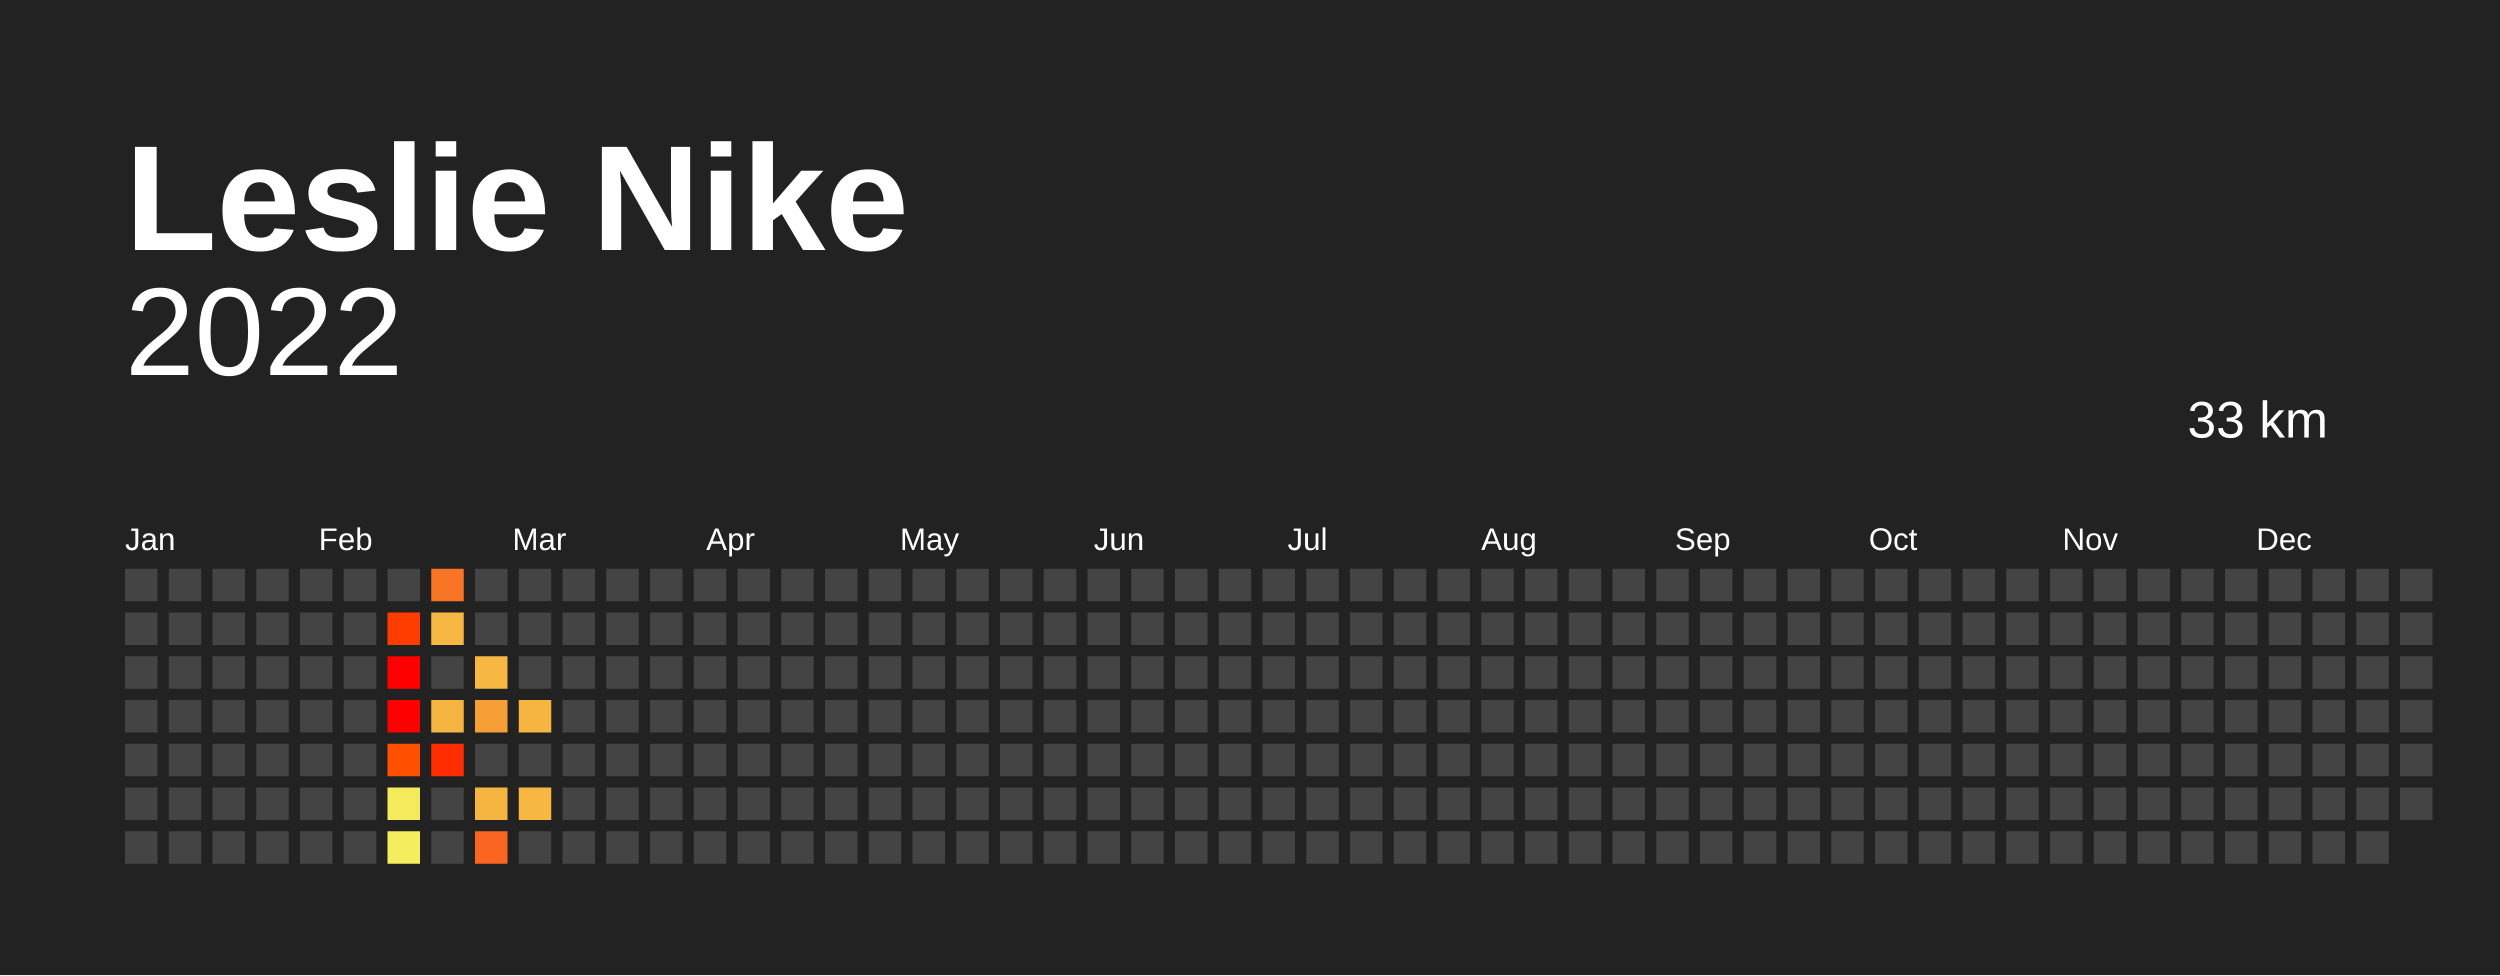
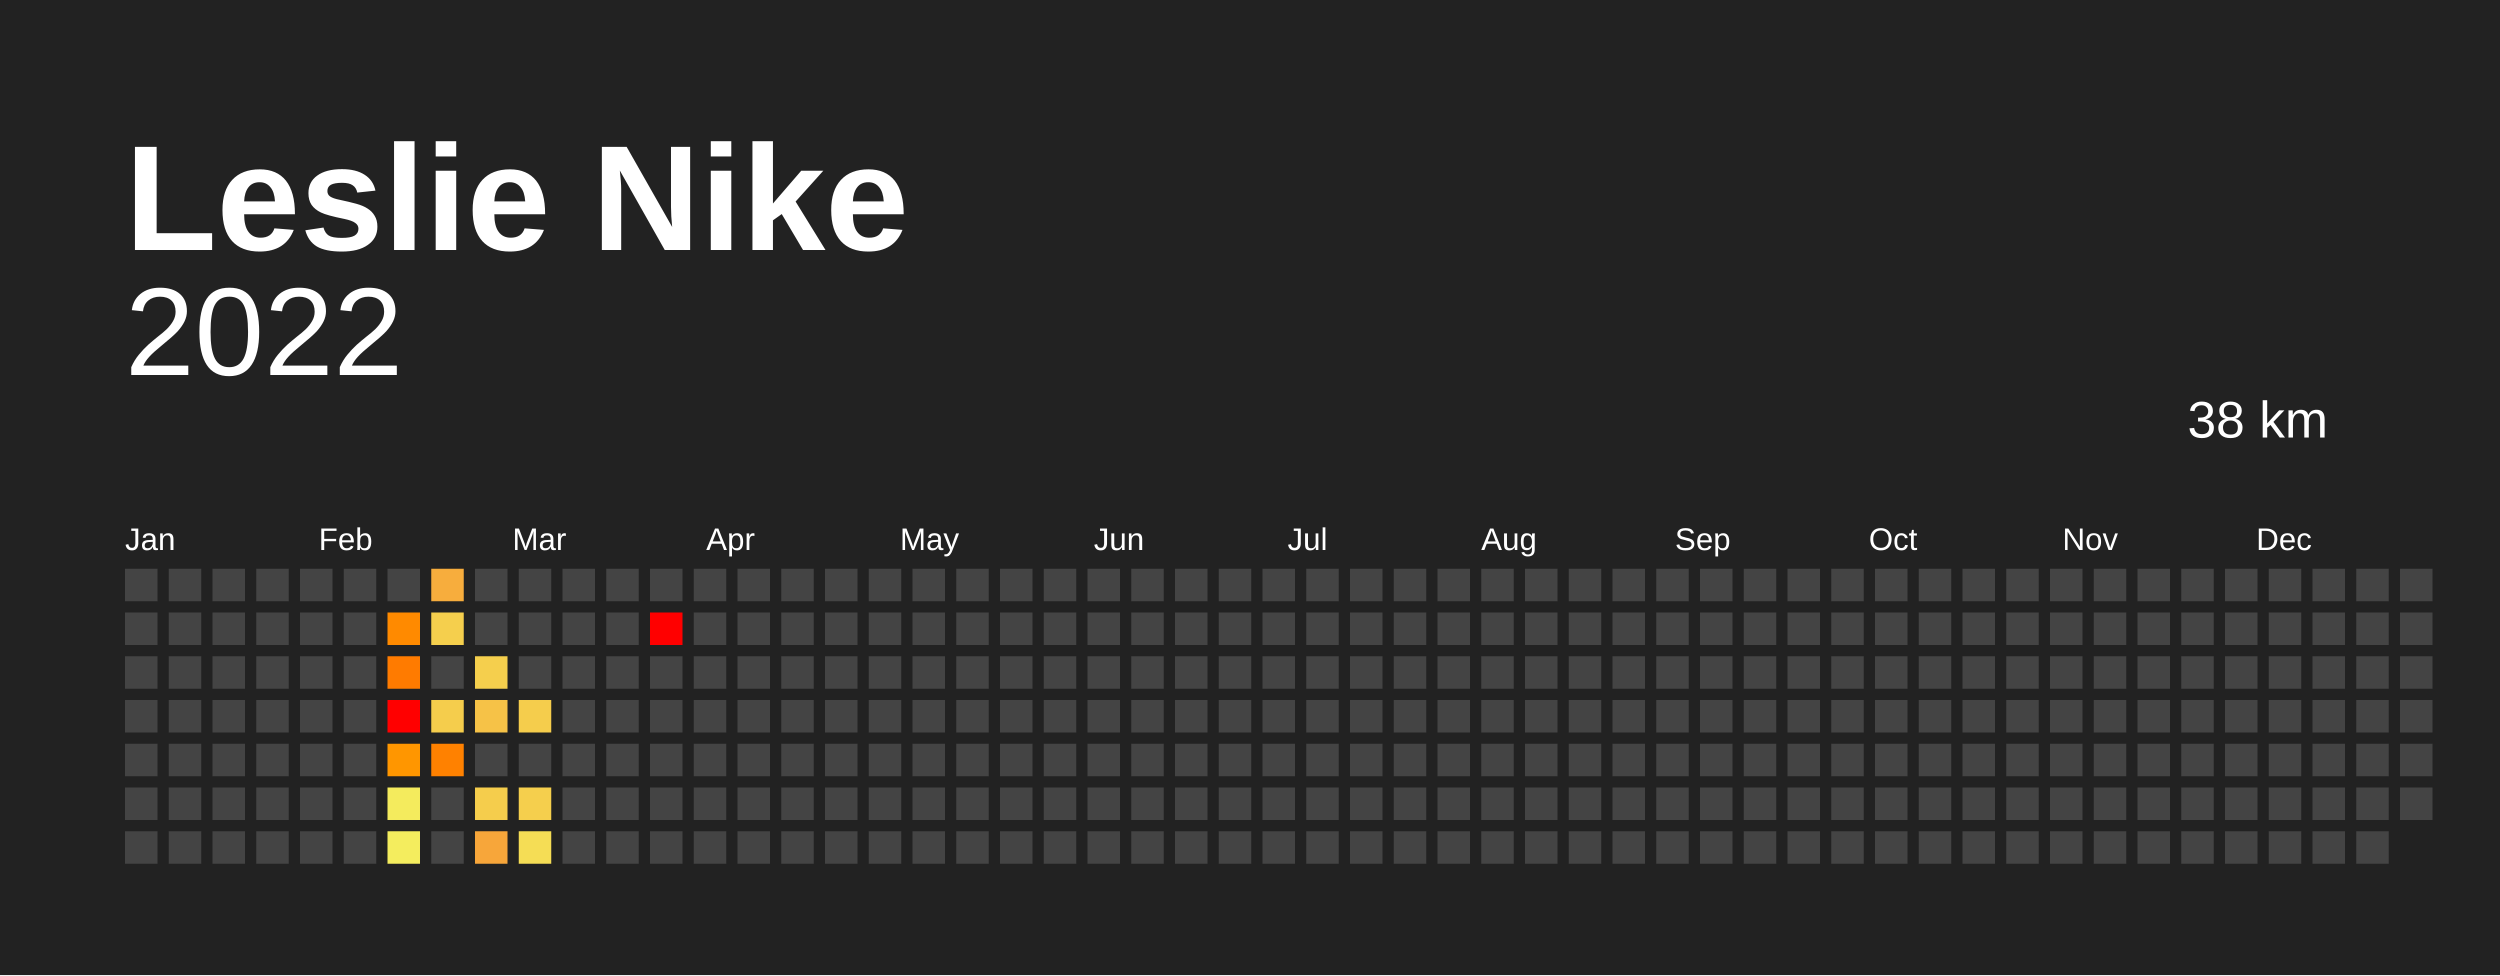
<svg xmlns="http://www.w3.org/2000/svg" baseProfile="full" height="78mm" version="1.1" viewBox="0,0,200,78" width="200mm">
  <defs />
  <rect fill="#222222" height="78" width="200" x="0" y="0" />
  <text fill="#FFFFFF" style="font-size:12px; font-family:Arial; font-weight:bold;" x="10" y="20">Leslie Nike</text>
  <text alignment-baseline="hanging" fill="#FFFFFF" style="font-size:10.0px; font-family:Arial;" x="10" y="30">2022</text>
-   <text alignment-baseline="hanging" fill="#FFFFFF" style="font-size:4.125px; font-family:Arial;" x="175" y="35">33 km</text>
+   <text alignment-baseline="hanging" fill="#FFFFFF" style="font-size:4.125px; font-family:Arial;" x="175" y="35">38 km</text>
  <text fill="#FFFFFF" style="font-size:2.5px; font-family:Arial" x="10.0" y="44">Jan</text>
  <text fill="#FFFFFF" style="font-size:2.5px; font-family:Arial" x="25.5" y="44">Feb</text>
  <text fill="#FFFFFF" style="font-size:2.5px; font-family:Arial" x="41.0" y="44">Mar</text>
  <text fill="#FFFFFF" style="font-size:2.5px; font-family:Arial" x="56.5" y="44">Apr</text>
  <text fill="#FFFFFF" style="font-size:2.5px; font-family:Arial" x="72.0" y="44">May</text>
  <text fill="#FFFFFF" style="font-size:2.5px; font-family:Arial" x="87.5" y="44">Jun</text>
  <text fill="#FFFFFF" style="font-size:2.5px; font-family:Arial" x="103.0" y="44">Jul</text>
  <text fill="#FFFFFF" style="font-size:2.5px; font-family:Arial" x="118.5" y="44">Aug</text>
  <text fill="#FFFFFF" style="font-size:2.5px; font-family:Arial" x="134.0" y="44">Sep</text>
  <text fill="#FFFFFF" style="font-size:2.5px; font-family:Arial" x="149.5" y="44">Oct</text>
  <text fill="#FFFFFF" style="font-size:2.5px; font-family:Arial" x="165.0" y="44">Nov</text>
  <text fill="#FFFFFF" style="font-size:2.5px; font-family:Arial" x="180.5" y="44">Dec</text>
  <rect fill="#444444" height="2.6" width="2.6" x="10.0" y="45.5" />
  <rect fill="#444444" height="2.6" width="2.6" x="10.0" y="49.0" />
  <rect fill="#444444" height="2.6" width="2.6" x="10.0" y="52.5" />
  <rect fill="#444444" height="2.6" width="2.6" x="10.0" y="56.0" />
  <rect fill="#444444" height="2.6" width="2.6" x="10.0" y="59.5" />
  <rect fill="#444444" height="2.6" width="2.6" x="10.0" y="63.0" />
  <rect fill="#444444" height="2.6" width="2.6" x="10.0" y="66.5" />
  <rect fill="#444444" height="2.6" width="2.6" x="13.5" y="45.5" />
  <rect fill="#444444" height="2.6" width="2.6" x="13.5" y="49.0" />
  <rect fill="#444444" height="2.6" width="2.6" x="13.5" y="52.5" />
  <rect fill="#444444" height="2.6" width="2.6" x="13.5" y="56.0" />
  <rect fill="#444444" height="2.6" width="2.6" x="13.5" y="59.5" />
  <rect fill="#444444" height="2.6" width="2.6" x="13.5" y="63.0" />
  <rect fill="#444444" height="2.6" width="2.6" x="13.5" y="66.5" />
  <rect fill="#444444" height="2.6" width="2.6" x="17.0" y="45.5" />
  <rect fill="#444444" height="2.6" width="2.6" x="17.0" y="49.0" />
  <rect fill="#444444" height="2.6" width="2.6" x="17.0" y="52.5" />
  <rect fill="#444444" height="2.6" width="2.6" x="17.0" y="56.0" />
  <rect fill="#444444" height="2.6" width="2.6" x="17.0" y="59.5" />
  <rect fill="#444444" height="2.6" width="2.6" x="17.0" y="63.0" />
  <rect fill="#444444" height="2.6" width="2.6" x="17.0" y="66.5" />
  <rect fill="#444444" height="2.6" width="2.6" x="20.5" y="45.5" />
  <rect fill="#444444" height="2.6" width="2.6" x="20.5" y="49.0" />
  <rect fill="#444444" height="2.6" width="2.6" x="20.5" y="52.5" />
  <rect fill="#444444" height="2.6" width="2.6" x="20.5" y="56.0" />
  <rect fill="#444444" height="2.6" width="2.6" x="20.5" y="59.5" />
  <rect fill="#444444" height="2.6" width="2.6" x="20.5" y="63.0" />
  <rect fill="#444444" height="2.6" width="2.6" x="20.5" y="66.5" />
  <rect fill="#444444" height="2.6" width="2.6" x="24.0" y="45.5" />
  <rect fill="#444444" height="2.6" width="2.6" x="24.0" y="49.0" />
  <rect fill="#444444" height="2.6" width="2.6" x="24.0" y="52.5" />
  <rect fill="#444444" height="2.6" width="2.6" x="24.0" y="56.0" />
  <rect fill="#444444" height="2.6" width="2.6" x="24.0" y="59.5" />
  <rect fill="#444444" height="2.6" width="2.6" x="24.0" y="63.0" />
  <rect fill="#444444" height="2.6" width="2.6" x="24.0" y="66.5" />
  <rect fill="#444444" height="2.6" width="2.6" x="27.5" y="45.5" />
  <rect fill="#444444" height="2.6" width="2.6" x="27.5" y="49.0" />
  <rect fill="#444444" height="2.6" width="2.6" x="27.5" y="52.5" />
  <rect fill="#444444" height="2.6" width="2.6" x="27.5" y="56.0" />
  <rect fill="#444444" height="2.6" width="2.6" x="27.5" y="59.5" />
  <rect fill="#444444" height="2.6" width="2.6" x="27.5" y="63.0" />
  <rect fill="#444444" height="2.6" width="2.6" x="27.5" y="66.5" />
  <rect fill="#444444" height="2.6" width="2.6" x="31.0" y="45.5" />
-   <rect fill="#ff3c00" height="2.6" width="2.6" x="31.0" y="49.0" />
-   <rect fill="red" height="2.6" width="2.6" x="31.0" y="52.5" />
+   <rect fill="#ff8a00" height="2.6" width="2.6" x="31.0" y="49.0" />
+   <rect fill="#ff7b00" height="2.6" width="2.6" x="31.0" y="52.5" />
  <rect fill="red" height="2.6" width="2.6" x="31.0" y="56.0" />
-   <rect fill="#ff5000" height="2.6" width="2.6" x="31.0" y="59.5" />
-   <rect fill="#f4ea5c" height="2.6" width="2.6" x="31.0" y="63.0" />
+   <rect fill="#ff9600" height="2.6" width="2.6" x="31.0" y="59.5" />
+   <rect fill="#f4eb5d" height="2.6" width="2.6" x="31.0" y="63.0" />
  <rect fill="#f4ed5e" height="2.6" width="2.6" x="31.0" y="66.5" />
-   <rect fill="#f97526" height="2.6" width="2.6" x="34.5" y="45.5" />
-   <rect fill="#f6b842" height="2.6" width="2.6" x="34.5" y="49.0" />
+   <rect fill="#f7ad3d" height="2.6" width="2.6" x="34.5" y="45.5" />
+   <rect fill="#f5cf4d" height="2.6" width="2.6" x="34.5" y="49.0" />
  <rect fill="#444444" height="2.6" width="2.6" x="34.5" y="52.5" />
-   <rect fill="#f6b440" height="2.6" width="2.6" x="34.5" y="56.0" />
-   <rect fill="#ff2d00" height="2.6" width="2.6" x="34.5" y="59.5" />
+   <rect fill="#f5cd4c" height="2.6" width="2.6" x="34.5" y="56.0" />
+   <rect fill="#ff8100" height="2.6" width="2.6" x="34.5" y="59.5" />
  <rect fill="#444444" height="2.6" width="2.6" x="34.5" y="63.0" />
  <rect fill="#444444" height="2.6" width="2.6" x="34.5" y="66.5" />
  <rect fill="#444444" height="2.6" width="2.6" x="38.0" y="45.5" />
  <rect fill="#444444" height="2.6" width="2.6" x="38.0" y="49.0" />
-   <rect fill="#f6b842" height="2.6" width="2.6" x="38.0" y="52.5" />
-   <rect fill="#f79f37" height="2.6" width="2.6" x="38.0" y="56.0" />
+   <rect fill="#f5cf4d" height="2.6" width="2.6" x="38.0" y="52.5" />
+   <rect fill="#f6c247" height="2.6" width="2.6" x="38.0" y="56.0" />
  <rect fill="#444444" height="2.6" width="2.6" x="38.0" y="59.5" />
-   <rect fill="#f6b440" height="2.6" width="2.6" x="38.0" y="63.0" />
-   <rect fill="#fa6621" height="2.6" width="2.6" x="38.0" y="66.5" />
+   <rect fill="#f5cd4c" height="2.6" width="2.6" x="38.0" y="63.0" />
+   <rect fill="#f7a63a" height="2.6" width="2.6" x="38.0" y="66.5" />
  <rect fill="#444444" height="2.6" width="2.6" x="41.5" y="45.5" />
  <rect fill="#444444" height="2.6" width="2.6" x="41.5" y="49.0" />
  <rect fill="#444444" height="2.6" width="2.6" x="41.5" y="52.5" />
-   <rect fill="#f6b440" height="2.6" width="2.6" x="41.5" y="56.0" />
+   <rect fill="#f5cd4c" height="2.6" width="2.6" x="41.5" y="56.0" />
  <rect fill="#444444" height="2.6" width="2.6" x="41.5" y="59.5" />
-   <rect fill="#f6b842" height="2.6" width="2.6" x="41.5" y="63.0" />
-   <rect fill="#444444" height="2.6" width="2.6" x="41.5" y="66.5" />
+   <rect fill="#f5cf4d" height="2.6" width="2.6" x="41.5" y="63.0" />
+   <rect fill="#f5dd55" height="2.6" width="2.6" x="41.5" y="66.5" />
  <rect fill="#444444" height="2.6" width="2.6" x="45.0" y="45.5" />
  <rect fill="#444444" height="2.6" width="2.6" x="45.0" y="49.0" />
  <rect fill="#444444" height="2.6" width="2.6" x="45.0" y="52.5" />
  <rect fill="#444444" height="2.6" width="2.6" x="45.0" y="56.0" />
  <rect fill="#444444" height="2.6" width="2.6" x="45.0" y="59.5" />
  <rect fill="#444444" height="2.6" width="2.6" x="45.0" y="63.0" />
  <rect fill="#444444" height="2.6" width="2.6" x="45.0" y="66.5" />
  <rect fill="#444444" height="2.6" width="2.6" x="48.5" y="45.5" />
  <rect fill="#444444" height="2.6" width="2.6" x="48.5" y="49.0" />
  <rect fill="#444444" height="2.6" width="2.6" x="48.5" y="52.5" />
  <rect fill="#444444" height="2.6" width="2.6" x="48.5" y="56.0" />
  <rect fill="#444444" height="2.6" width="2.6" x="48.5" y="59.5" />
  <rect fill="#444444" height="2.6" width="2.6" x="48.5" y="63.0" />
  <rect fill="#444444" height="2.6" width="2.6" x="48.5" y="66.5" />
  <rect fill="#444444" height="2.6" width="2.6" x="52.0" y="45.5" />
-   <rect fill="#444444" height="2.6" width="2.6" x="52.0" y="49.0" />
+   <rect fill="red" height="2.6" width="2.6" x="52.0" y="49.0" />
  <rect fill="#444444" height="2.6" width="2.6" x="52.0" y="52.5" />
  <rect fill="#444444" height="2.6" width="2.6" x="52.0" y="56.0" />
  <rect fill="#444444" height="2.6" width="2.6" x="52.0" y="59.5" />
  <rect fill="#444444" height="2.6" width="2.6" x="52.0" y="63.0" />
  <rect fill="#444444" height="2.6" width="2.6" x="52.0" y="66.5" />
  <rect fill="#444444" height="2.6" width="2.6" x="55.5" y="45.5" />
  <rect fill="#444444" height="2.6" width="2.6" x="55.5" y="49.0" />
  <rect fill="#444444" height="2.6" width="2.6" x="55.5" y="52.5" />
  <rect fill="#444444" height="2.6" width="2.6" x="55.5" y="56.0" />
  <rect fill="#444444" height="2.6" width="2.6" x="55.5" y="59.5" />
  <rect fill="#444444" height="2.6" width="2.6" x="55.5" y="63.0" />
  <rect fill="#444444" height="2.6" width="2.6" x="55.5" y="66.5" />
  <rect fill="#444444" height="2.6" width="2.6" x="59.0" y="45.5" />
  <rect fill="#444444" height="2.6" width="2.6" x="59.0" y="49.0" />
  <rect fill="#444444" height="2.6" width="2.6" x="59.0" y="52.5" />
  <rect fill="#444444" height="2.6" width="2.6" x="59.0" y="56.0" />
  <rect fill="#444444" height="2.6" width="2.6" x="59.0" y="59.5" />
  <rect fill="#444444" height="2.6" width="2.6" x="59.0" y="63.0" />
  <rect fill="#444444" height="2.6" width="2.6" x="59.0" y="66.5" />
  <rect fill="#444444" height="2.6" width="2.6" x="62.5" y="45.5" />
  <rect fill="#444444" height="2.6" width="2.6" x="62.5" y="49.0" />
  <rect fill="#444444" height="2.6" width="2.6" x="62.5" y="52.5" />
  <rect fill="#444444" height="2.6" width="2.6" x="62.5" y="56.0" />
  <rect fill="#444444" height="2.6" width="2.6" x="62.5" y="59.5" />
  <rect fill="#444444" height="2.6" width="2.6" x="62.5" y="63.0" />
  <rect fill="#444444" height="2.6" width="2.6" x="62.5" y="66.5" />
  <rect fill="#444444" height="2.6" width="2.6" x="66.0" y="45.5" />
  <rect fill="#444444" height="2.6" width="2.6" x="66.0" y="49.0" />
  <rect fill="#444444" height="2.6" width="2.6" x="66.0" y="52.5" />
  <rect fill="#444444" height="2.6" width="2.6" x="66.0" y="56.0" />
  <rect fill="#444444" height="2.6" width="2.6" x="66.0" y="59.5" />
  <rect fill="#444444" height="2.6" width="2.6" x="66.0" y="63.0" />
  <rect fill="#444444" height="2.6" width="2.6" x="66.0" y="66.5" />
  <rect fill="#444444" height="2.6" width="2.6" x="69.5" y="45.5" />
  <rect fill="#444444" height="2.6" width="2.6" x="69.5" y="49.0" />
  <rect fill="#444444" height="2.6" width="2.6" x="69.5" y="52.5" />
  <rect fill="#444444" height="2.6" width="2.6" x="69.5" y="56.0" />
  <rect fill="#444444" height="2.6" width="2.6" x="69.5" y="59.5" />
  <rect fill="#444444" height="2.6" width="2.6" x="69.5" y="63.0" />
  <rect fill="#444444" height="2.6" width="2.6" x="69.5" y="66.5" />
  <rect fill="#444444" height="2.6" width="2.6" x="73.0" y="45.5" />
  <rect fill="#444444" height="2.6" width="2.6" x="73.0" y="49.0" />
  <rect fill="#444444" height="2.6" width="2.6" x="73.0" y="52.5" />
  <rect fill="#444444" height="2.6" width="2.6" x="73.0" y="56.0" />
  <rect fill="#444444" height="2.6" width="2.6" x="73.0" y="59.5" />
  <rect fill="#444444" height="2.6" width="2.6" x="73.0" y="63.0" />
  <rect fill="#444444" height="2.6" width="2.6" x="73.0" y="66.5" />
  <rect fill="#444444" height="2.6" width="2.6" x="76.5" y="45.5" />
  <rect fill="#444444" height="2.6" width="2.6" x="76.5" y="49.0" />
  <rect fill="#444444" height="2.6" width="2.6" x="76.5" y="52.5" />
  <rect fill="#444444" height="2.6" width="2.6" x="76.5" y="56.0" />
  <rect fill="#444444" height="2.6" width="2.6" x="76.5" y="59.5" />
  <rect fill="#444444" height="2.6" width="2.6" x="76.5" y="63.0" />
  <rect fill="#444444" height="2.6" width="2.6" x="76.5" y="66.5" />
  <rect fill="#444444" height="2.6" width="2.6" x="80.0" y="45.5" />
  <rect fill="#444444" height="2.6" width="2.6" x="80.0" y="49.0" />
  <rect fill="#444444" height="2.6" width="2.6" x="80.0" y="52.5" />
  <rect fill="#444444" height="2.6" width="2.6" x="80.0" y="56.0" />
  <rect fill="#444444" height="2.6" width="2.6" x="80.0" y="59.5" />
  <rect fill="#444444" height="2.6" width="2.6" x="80.0" y="63.0" />
  <rect fill="#444444" height="2.6" width="2.6" x="80.0" y="66.5" />
  <rect fill="#444444" height="2.6" width="2.6" x="83.5" y="45.5" />
  <rect fill="#444444" height="2.6" width="2.6" x="83.5" y="49.0" />
  <rect fill="#444444" height="2.6" width="2.6" x="83.5" y="52.5" />
  <rect fill="#444444" height="2.6" width="2.6" x="83.5" y="56.0" />
  <rect fill="#444444" height="2.6" width="2.6" x="83.5" y="59.5" />
  <rect fill="#444444" height="2.6" width="2.6" x="83.5" y="63.0" />
  <rect fill="#444444" height="2.6" width="2.6" x="83.5" y="66.5" />
  <rect fill="#444444" height="2.6" width="2.6" x="87.0" y="45.5" />
  <rect fill="#444444" height="2.6" width="2.6" x="87.0" y="49.0" />
  <rect fill="#444444" height="2.6" width="2.6" x="87.0" y="52.5" />
  <rect fill="#444444" height="2.6" width="2.6" x="87.0" y="56.0" />
  <rect fill="#444444" height="2.6" width="2.6" x="87.0" y="59.5" />
  <rect fill="#444444" height="2.6" width="2.6" x="87.0" y="63.0" />
  <rect fill="#444444" height="2.6" width="2.6" x="87.0" y="66.5" />
  <rect fill="#444444" height="2.6" width="2.6" x="90.5" y="45.5" />
  <rect fill="#444444" height="2.6" width="2.6" x="90.5" y="49.0" />
  <rect fill="#444444" height="2.6" width="2.6" x="90.5" y="52.5" />
  <rect fill="#444444" height="2.6" width="2.6" x="90.5" y="56.0" />
  <rect fill="#444444" height="2.6" width="2.6" x="90.5" y="59.5" />
  <rect fill="#444444" height="2.6" width="2.6" x="90.5" y="63.0" />
  <rect fill="#444444" height="2.6" width="2.6" x="90.5" y="66.5" />
  <rect fill="#444444" height="2.6" width="2.6" x="94.0" y="45.5" />
  <rect fill="#444444" height="2.6" width="2.6" x="94.0" y="49.0" />
  <rect fill="#444444" height="2.6" width="2.6" x="94.0" y="52.5" />
  <rect fill="#444444" height="2.6" width="2.6" x="94.0" y="56.0" />
  <rect fill="#444444" height="2.6" width="2.6" x="94.0" y="59.5" />
  <rect fill="#444444" height="2.6" width="2.6" x="94.0" y="63.0" />
  <rect fill="#444444" height="2.6" width="2.6" x="94.0" y="66.5" />
  <rect fill="#444444" height="2.6" width="2.6" x="97.5" y="45.5" />
  <rect fill="#444444" height="2.6" width="2.6" x="97.5" y="49.0" />
  <rect fill="#444444" height="2.6" width="2.6" x="97.5" y="52.5" />
  <rect fill="#444444" height="2.6" width="2.6" x="97.5" y="56.0" />
  <rect fill="#444444" height="2.6" width="2.6" x="97.5" y="59.5" />
  <rect fill="#444444" height="2.6" width="2.6" x="97.5" y="63.0" />
  <rect fill="#444444" height="2.6" width="2.6" x="97.5" y="66.5" />
  <rect fill="#444444" height="2.6" width="2.6" x="101.0" y="45.5" />
  <rect fill="#444444" height="2.6" width="2.6" x="101.0" y="49.0" />
  <rect fill="#444444" height="2.6" width="2.6" x="101.0" y="52.5" />
  <rect fill="#444444" height="2.6" width="2.6" x="101.0" y="56.0" />
  <rect fill="#444444" height="2.6" width="2.6" x="101.0" y="59.5" />
  <rect fill="#444444" height="2.6" width="2.6" x="101.0" y="63.0" />
  <rect fill="#444444" height="2.6" width="2.6" x="101.0" y="66.5" />
  <rect fill="#444444" height="2.6" width="2.6" x="104.5" y="45.5" />
  <rect fill="#444444" height="2.6" width="2.6" x="104.5" y="49.0" />
  <rect fill="#444444" height="2.6" width="2.6" x="104.5" y="52.5" />
  <rect fill="#444444" height="2.6" width="2.6" x="104.5" y="56.0" />
  <rect fill="#444444" height="2.6" width="2.6" x="104.5" y="59.5" />
  <rect fill="#444444" height="2.6" width="2.6" x="104.5" y="63.0" />
  <rect fill="#444444" height="2.6" width="2.6" x="104.5" y="66.5" />
  <rect fill="#444444" height="2.6" width="2.6" x="108.0" y="45.5" />
  <rect fill="#444444" height="2.6" width="2.6" x="108.0" y="49.0" />
  <rect fill="#444444" height="2.6" width="2.6" x="108.0" y="52.5" />
  <rect fill="#444444" height="2.6" width="2.6" x="108.0" y="56.0" />
  <rect fill="#444444" height="2.6" width="2.6" x="108.0" y="59.5" />
  <rect fill="#444444" height="2.6" width="2.6" x="108.0" y="63.0" />
  <rect fill="#444444" height="2.6" width="2.6" x="108.0" y="66.5" />
  <rect fill="#444444" height="2.6" width="2.6" x="111.5" y="45.5" />
  <rect fill="#444444" height="2.6" width="2.6" x="111.5" y="49.0" />
  <rect fill="#444444" height="2.6" width="2.6" x="111.5" y="52.5" />
  <rect fill="#444444" height="2.6" width="2.6" x="111.5" y="56.0" />
  <rect fill="#444444" height="2.6" width="2.6" x="111.5" y="59.5" />
  <rect fill="#444444" height="2.6" width="2.6" x="111.5" y="63.0" />
  <rect fill="#444444" height="2.6" width="2.6" x="111.5" y="66.5" />
  <rect fill="#444444" height="2.6" width="2.6" x="115.0" y="45.5" />
  <rect fill="#444444" height="2.6" width="2.6" x="115.0" y="49.0" />
  <rect fill="#444444" height="2.6" width="2.6" x="115.0" y="52.5" />
  <rect fill="#444444" height="2.6" width="2.6" x="115.0" y="56.0" />
  <rect fill="#444444" height="2.6" width="2.6" x="115.0" y="59.5" />
  <rect fill="#444444" height="2.6" width="2.6" x="115.0" y="63.0" />
  <rect fill="#444444" height="2.6" width="2.6" x="115.0" y="66.5" />
  <rect fill="#444444" height="2.6" width="2.6" x="118.5" y="45.5" />
  <rect fill="#444444" height="2.6" width="2.6" x="118.5" y="49.0" />
  <rect fill="#444444" height="2.6" width="2.6" x="118.5" y="52.5" />
  <rect fill="#444444" height="2.6" width="2.6" x="118.5" y="56.0" />
  <rect fill="#444444" height="2.6" width="2.6" x="118.5" y="59.5" />
  <rect fill="#444444" height="2.6" width="2.6" x="118.5" y="63.0" />
  <rect fill="#444444" height="2.6" width="2.6" x="118.5" y="66.5" />
  <rect fill="#444444" height="2.6" width="2.6" x="122.0" y="45.5" />
  <rect fill="#444444" height="2.6" width="2.6" x="122.0" y="49.0" />
  <rect fill="#444444" height="2.6" width="2.6" x="122.0" y="52.5" />
  <rect fill="#444444" height="2.6" width="2.6" x="122.0" y="56.0" />
  <rect fill="#444444" height="2.6" width="2.6" x="122.0" y="59.5" />
  <rect fill="#444444" height="2.6" width="2.6" x="122.0" y="63.0" />
  <rect fill="#444444" height="2.6" width="2.6" x="122.0" y="66.5" />
  <rect fill="#444444" height="2.6" width="2.6" x="125.5" y="45.5" />
  <rect fill="#444444" height="2.6" width="2.6" x="125.5" y="49.0" />
  <rect fill="#444444" height="2.6" width="2.6" x="125.5" y="52.5" />
  <rect fill="#444444" height="2.6" width="2.6" x="125.5" y="56.0" />
  <rect fill="#444444" height="2.6" width="2.6" x="125.5" y="59.5" />
  <rect fill="#444444" height="2.6" width="2.6" x="125.5" y="63.0" />
  <rect fill="#444444" height="2.6" width="2.6" x="125.5" y="66.5" />
  <rect fill="#444444" height="2.6" width="2.6" x="129.0" y="45.5" />
  <rect fill="#444444" height="2.6" width="2.6" x="129.0" y="49.0" />
  <rect fill="#444444" height="2.6" width="2.6" x="129.0" y="52.5" />
  <rect fill="#444444" height="2.6" width="2.6" x="129.0" y="56.0" />
  <rect fill="#444444" height="2.6" width="2.6" x="129.0" y="59.5" />
  <rect fill="#444444" height="2.6" width="2.6" x="129.0" y="63.0" />
  <rect fill="#444444" height="2.6" width="2.6" x="129.0" y="66.5" />
  <rect fill="#444444" height="2.6" width="2.6" x="132.5" y="45.5" />
  <rect fill="#444444" height="2.6" width="2.6" x="132.5" y="49.0" />
  <rect fill="#444444" height="2.6" width="2.6" x="132.5" y="52.5" />
  <rect fill="#444444" height="2.6" width="2.6" x="132.5" y="56.0" />
  <rect fill="#444444" height="2.6" width="2.6" x="132.5" y="59.5" />
  <rect fill="#444444" height="2.6" width="2.6" x="132.5" y="63.0" />
  <rect fill="#444444" height="2.6" width="2.6" x="132.5" y="66.5" />
  <rect fill="#444444" height="2.6" width="2.6" x="136.0" y="45.5" />
  <rect fill="#444444" height="2.6" width="2.6" x="136.0" y="49.0" />
  <rect fill="#444444" height="2.6" width="2.6" x="136.0" y="52.5" />
  <rect fill="#444444" height="2.6" width="2.6" x="136.0" y="56.0" />
  <rect fill="#444444" height="2.6" width="2.6" x="136.0" y="59.5" />
  <rect fill="#444444" height="2.6" width="2.6" x="136.0" y="63.0" />
  <rect fill="#444444" height="2.6" width="2.6" x="136.0" y="66.5" />
  <rect fill="#444444" height="2.6" width="2.6" x="139.5" y="45.5" />
  <rect fill="#444444" height="2.6" width="2.6" x="139.5" y="49.0" />
  <rect fill="#444444" height="2.6" width="2.6" x="139.5" y="52.5" />
  <rect fill="#444444" height="2.6" width="2.6" x="139.5" y="56.0" />
  <rect fill="#444444" height="2.6" width="2.6" x="139.5" y="59.5" />
  <rect fill="#444444" height="2.6" width="2.6" x="139.5" y="63.0" />
  <rect fill="#444444" height="2.6" width="2.6" x="139.5" y="66.5" />
  <rect fill="#444444" height="2.6" width="2.6" x="143.0" y="45.5" />
  <rect fill="#444444" height="2.6" width="2.6" x="143.0" y="49.0" />
  <rect fill="#444444" height="2.6" width="2.6" x="143.0" y="52.5" />
  <rect fill="#444444" height="2.6" width="2.6" x="143.0" y="56.0" />
  <rect fill="#444444" height="2.6" width="2.6" x="143.0" y="59.5" />
  <rect fill="#444444" height="2.6" width="2.6" x="143.0" y="63.0" />
  <rect fill="#444444" height="2.6" width="2.6" x="143.0" y="66.5" />
  <rect fill="#444444" height="2.6" width="2.6" x="146.5" y="45.5" />
  <rect fill="#444444" height="2.6" width="2.6" x="146.5" y="49.0" />
  <rect fill="#444444" height="2.6" width="2.6" x="146.5" y="52.5" />
  <rect fill="#444444" height="2.6" width="2.6" x="146.5" y="56.0" />
  <rect fill="#444444" height="2.6" width="2.6" x="146.5" y="59.5" />
  <rect fill="#444444" height="2.6" width="2.6" x="146.5" y="63.0" />
  <rect fill="#444444" height="2.6" width="2.6" x="146.5" y="66.5" />
  <rect fill="#444444" height="2.6" width="2.6" x="150.0" y="45.5" />
  <rect fill="#444444" height="2.6" width="2.6" x="150.0" y="49.0" />
  <rect fill="#444444" height="2.6" width="2.6" x="150.0" y="52.5" />
  <rect fill="#444444" height="2.6" width="2.6" x="150.0" y="56.0" />
  <rect fill="#444444" height="2.6" width="2.6" x="150.0" y="59.5" />
  <rect fill="#444444" height="2.6" width="2.6" x="150.0" y="63.0" />
  <rect fill="#444444" height="2.6" width="2.6" x="150.0" y="66.5" />
  <rect fill="#444444" height="2.6" width="2.6" x="153.5" y="45.5" />
  <rect fill="#444444" height="2.6" width="2.6" x="153.5" y="49.0" />
  <rect fill="#444444" height="2.6" width="2.6" x="153.5" y="52.5" />
  <rect fill="#444444" height="2.6" width="2.6" x="153.5" y="56.0" />
  <rect fill="#444444" height="2.6" width="2.6" x="153.5" y="59.5" />
  <rect fill="#444444" height="2.6" width="2.6" x="153.5" y="63.0" />
  <rect fill="#444444" height="2.6" width="2.6" x="153.5" y="66.5" />
  <rect fill="#444444" height="2.6" width="2.6" x="157.0" y="45.5" />
  <rect fill="#444444" height="2.6" width="2.6" x="157.0" y="49.0" />
  <rect fill="#444444" height="2.6" width="2.6" x="157.0" y="52.5" />
  <rect fill="#444444" height="2.6" width="2.6" x="157.0" y="56.0" />
  <rect fill="#444444" height="2.6" width="2.6" x="157.0" y="59.5" />
  <rect fill="#444444" height="2.6" width="2.6" x="157.0" y="63.0" />
  <rect fill="#444444" height="2.6" width="2.6" x="157.0" y="66.5" />
  <rect fill="#444444" height="2.6" width="2.6" x="160.5" y="45.5" />
  <rect fill="#444444" height="2.6" width="2.6" x="160.5" y="49.0" />
  <rect fill="#444444" height="2.6" width="2.6" x="160.5" y="52.5" />
  <rect fill="#444444" height="2.6" width="2.6" x="160.5" y="56.0" />
  <rect fill="#444444" height="2.6" width="2.6" x="160.5" y="59.5" />
  <rect fill="#444444" height="2.6" width="2.6" x="160.5" y="63.0" />
  <rect fill="#444444" height="2.6" width="2.6" x="160.5" y="66.5" />
  <rect fill="#444444" height="2.6" width="2.6" x="164.0" y="45.5" />
  <rect fill="#444444" height="2.6" width="2.6" x="164.0" y="49.0" />
  <rect fill="#444444" height="2.6" width="2.6" x="164.0" y="52.5" />
  <rect fill="#444444" height="2.6" width="2.6" x="164.0" y="56.0" />
  <rect fill="#444444" height="2.6" width="2.6" x="164.0" y="59.5" />
  <rect fill="#444444" height="2.6" width="2.6" x="164.0" y="63.0" />
  <rect fill="#444444" height="2.6" width="2.6" x="164.0" y="66.5" />
  <rect fill="#444444" height="2.6" width="2.6" x="167.5" y="45.5" />
  <rect fill="#444444" height="2.6" width="2.6" x="167.5" y="49.0" />
  <rect fill="#444444" height="2.6" width="2.6" x="167.5" y="52.5" />
  <rect fill="#444444" height="2.6" width="2.6" x="167.5" y="56.0" />
  <rect fill="#444444" height="2.6" width="2.6" x="167.5" y="59.5" />
  <rect fill="#444444" height="2.6" width="2.6" x="167.5" y="63.0" />
  <rect fill="#444444" height="2.6" width="2.6" x="167.5" y="66.5" />
  <rect fill="#444444" height="2.6" width="2.6" x="171.0" y="45.5" />
  <rect fill="#444444" height="2.6" width="2.6" x="171.0" y="49.0" />
  <rect fill="#444444" height="2.6" width="2.6" x="171.0" y="52.5" />
  <rect fill="#444444" height="2.6" width="2.6" x="171.0" y="56.0" />
  <rect fill="#444444" height="2.6" width="2.6" x="171.0" y="59.5" />
  <rect fill="#444444" height="2.6" width="2.6" x="171.0" y="63.0" />
  <rect fill="#444444" height="2.6" width="2.6" x="171.0" y="66.5" />
  <rect fill="#444444" height="2.6" width="2.6" x="174.5" y="45.5" />
  <rect fill="#444444" height="2.6" width="2.6" x="174.5" y="49.0" />
  <rect fill="#444444" height="2.6" width="2.6" x="174.5" y="52.5" />
  <rect fill="#444444" height="2.6" width="2.6" x="174.5" y="56.0" />
  <rect fill="#444444" height="2.6" width="2.6" x="174.5" y="59.5" />
  <rect fill="#444444" height="2.6" width="2.6" x="174.5" y="63.0" />
  <rect fill="#444444" height="2.6" width="2.6" x="174.5" y="66.5" />
  <rect fill="#444444" height="2.6" width="2.6" x="178.0" y="45.5" />
  <rect fill="#444444" height="2.6" width="2.6" x="178.0" y="49.0" />
  <rect fill="#444444" height="2.6" width="2.6" x="178.0" y="52.5" />
  <rect fill="#444444" height="2.6" width="2.6" x="178.0" y="56.0" />
  <rect fill="#444444" height="2.6" width="2.6" x="178.0" y="59.5" />
  <rect fill="#444444" height="2.6" width="2.6" x="178.0" y="63.0" />
  <rect fill="#444444" height="2.6" width="2.6" x="178.0" y="66.5" />
  <rect fill="#444444" height="2.6" width="2.6" x="181.5" y="45.5" />
  <rect fill="#444444" height="2.6" width="2.6" x="181.5" y="49.0" />
  <rect fill="#444444" height="2.6" width="2.6" x="181.5" y="52.5" />
  <rect fill="#444444" height="2.6" width="2.6" x="181.5" y="56.0" />
  <rect fill="#444444" height="2.6" width="2.6" x="181.5" y="59.5" />
  <rect fill="#444444" height="2.6" width="2.6" x="181.5" y="63.0" />
  <rect fill="#444444" height="2.6" width="2.6" x="181.5" y="66.5" />
  <rect fill="#444444" height="2.6" width="2.6" x="185.0" y="45.5" />
  <rect fill="#444444" height="2.6" width="2.6" x="185.0" y="49.0" />
  <rect fill="#444444" height="2.6" width="2.6" x="185.0" y="52.5" />
  <rect fill="#444444" height="2.6" width="2.6" x="185.0" y="56.0" />
  <rect fill="#444444" height="2.6" width="2.6" x="185.0" y="59.5" />
  <rect fill="#444444" height="2.6" width="2.6" x="185.0" y="63.0" />
  <rect fill="#444444" height="2.6" width="2.6" x="185.0" y="66.5" />
  <rect fill="#444444" height="2.6" width="2.6" x="188.5" y="45.5" />
  <rect fill="#444444" height="2.6" width="2.6" x="188.5" y="49.0" />
  <rect fill="#444444" height="2.6" width="2.6" x="188.5" y="52.5" />
  <rect fill="#444444" height="2.6" width="2.6" x="188.5" y="56.0" />
  <rect fill="#444444" height="2.6" width="2.6" x="188.5" y="59.5" />
  <rect fill="#444444" height="2.6" width="2.6" x="188.5" y="63.0" />
  <rect fill="#444444" height="2.6" width="2.6" x="188.5" y="66.5" />
  <rect fill="#444444" height="2.6" width="2.6" x="192.0" y="45.5" />
  <rect fill="#444444" height="2.6" width="2.6" x="192.0" y="49.0" />
  <rect fill="#444444" height="2.6" width="2.6" x="192.0" y="52.5" />
  <rect fill="#444444" height="2.6" width="2.6" x="192.0" y="56.0" />
  <rect fill="#444444" height="2.6" width="2.6" x="192.0" y="59.5" />
  <rect fill="#444444" height="2.6" width="2.6" x="192.0" y="63.0" />
</svg>
